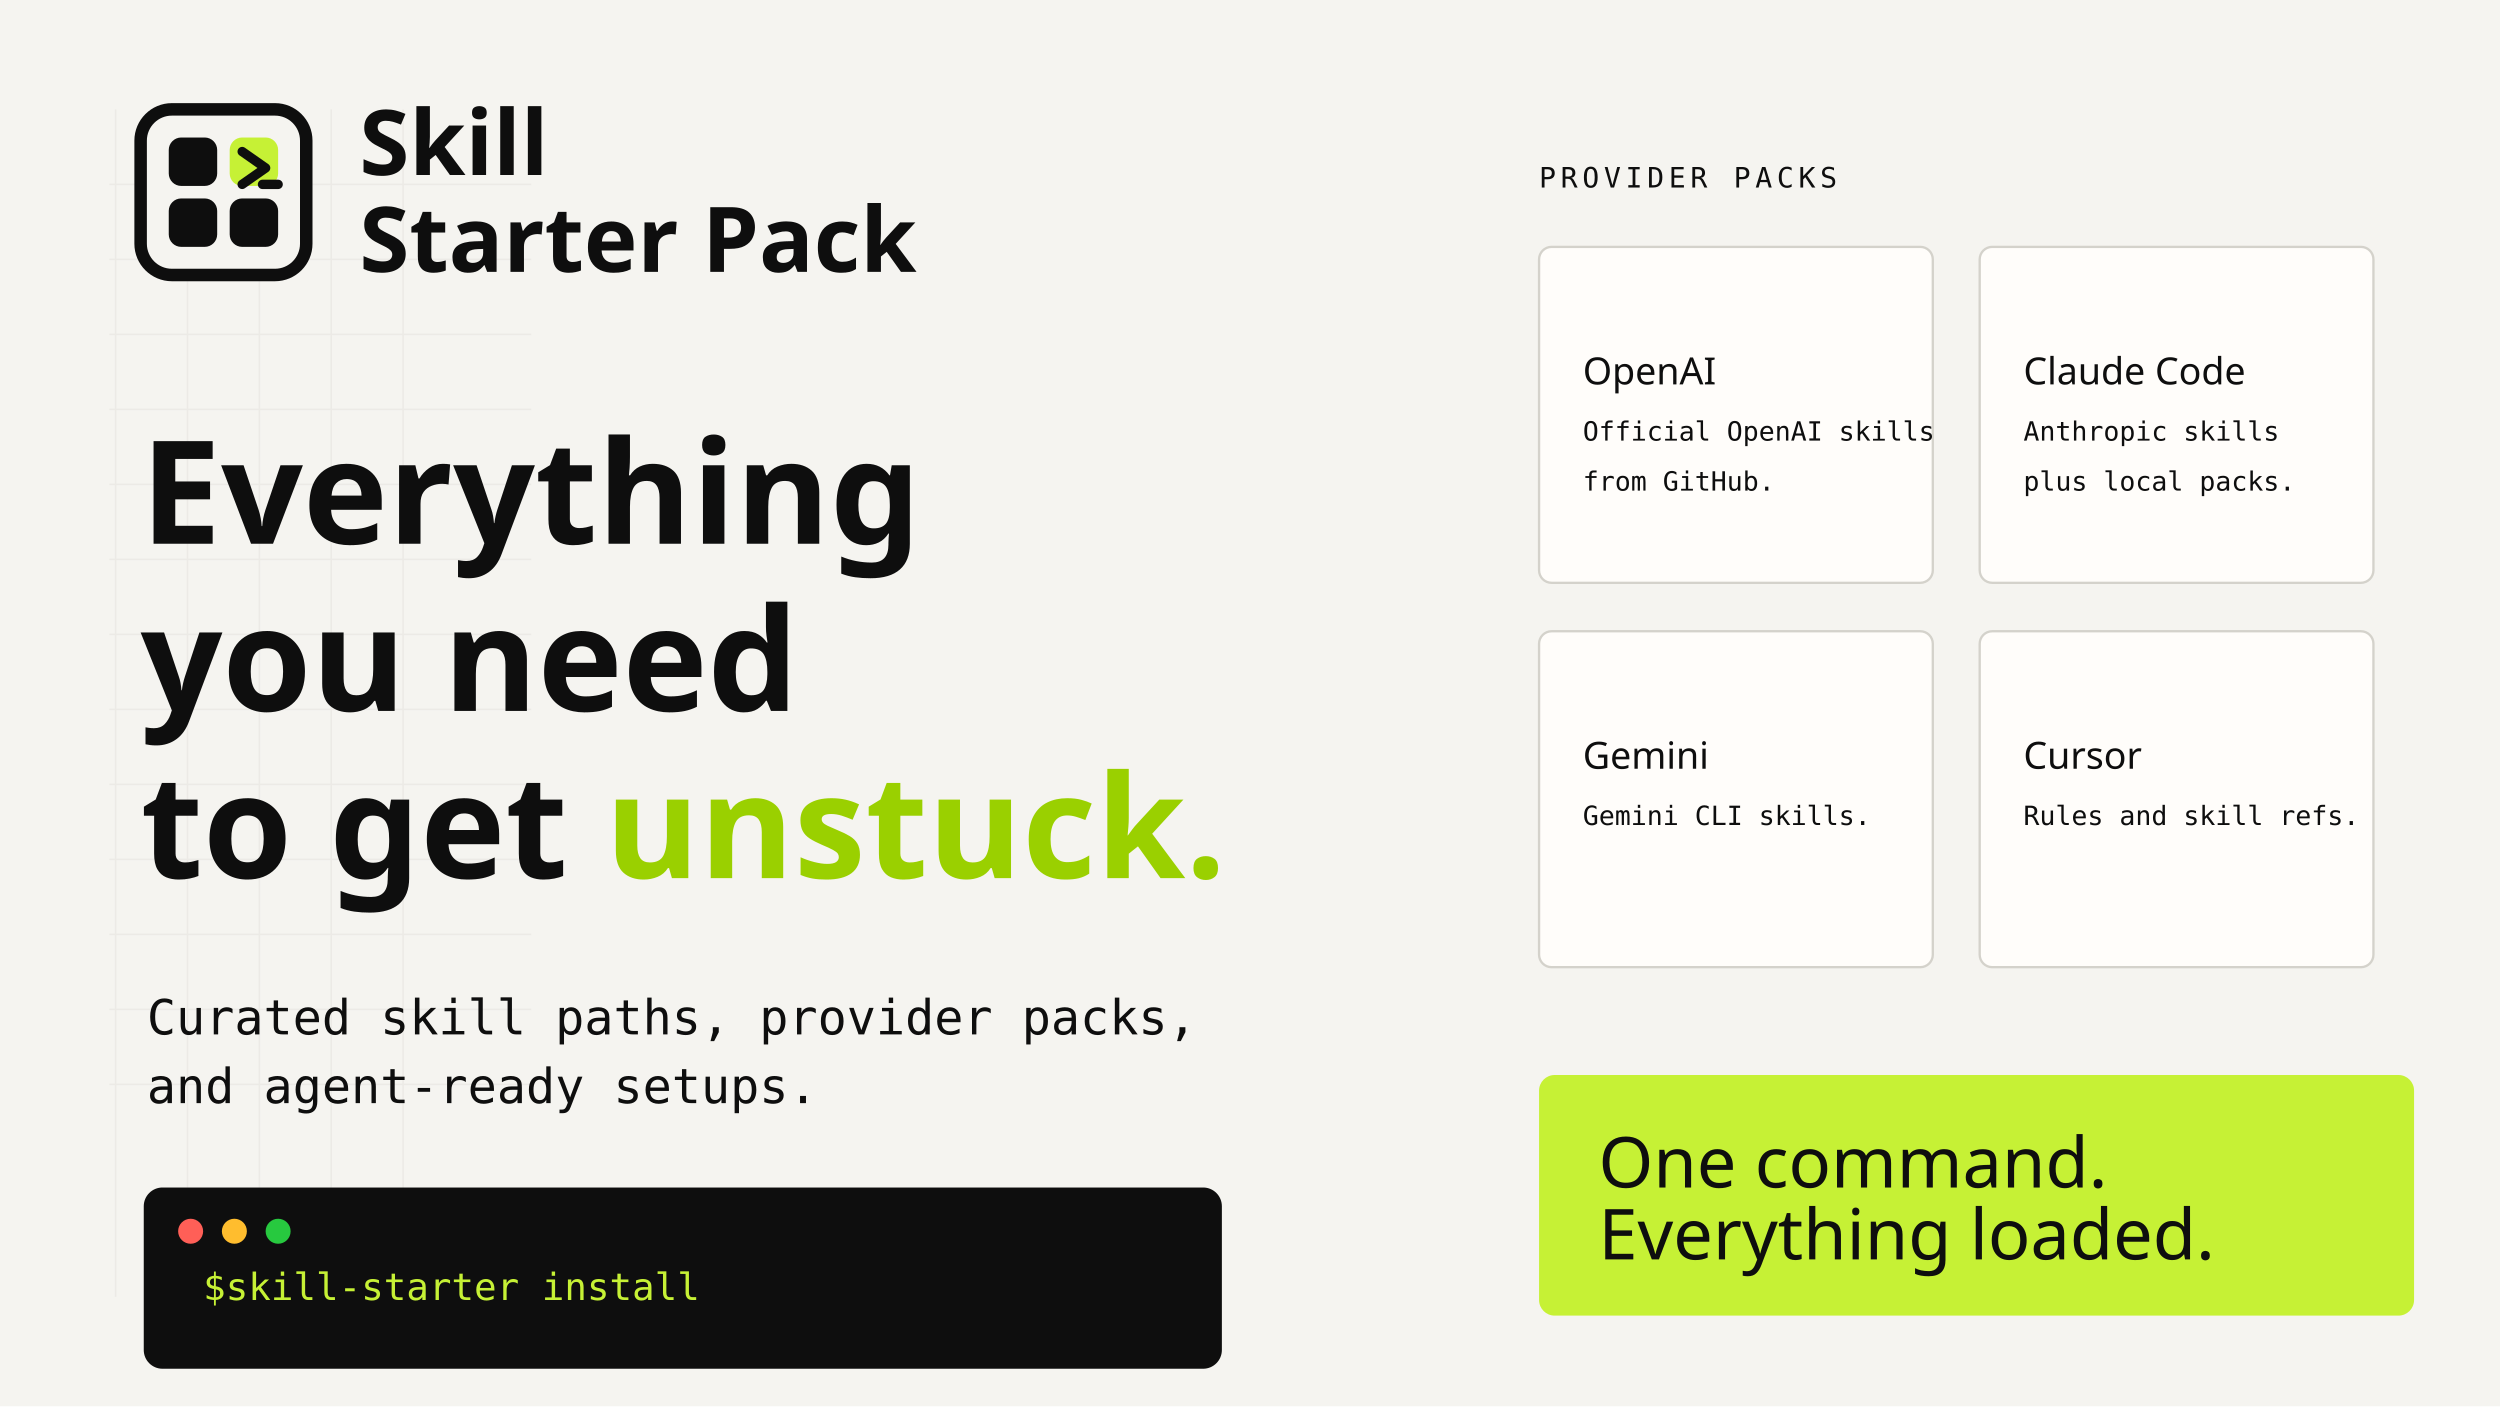
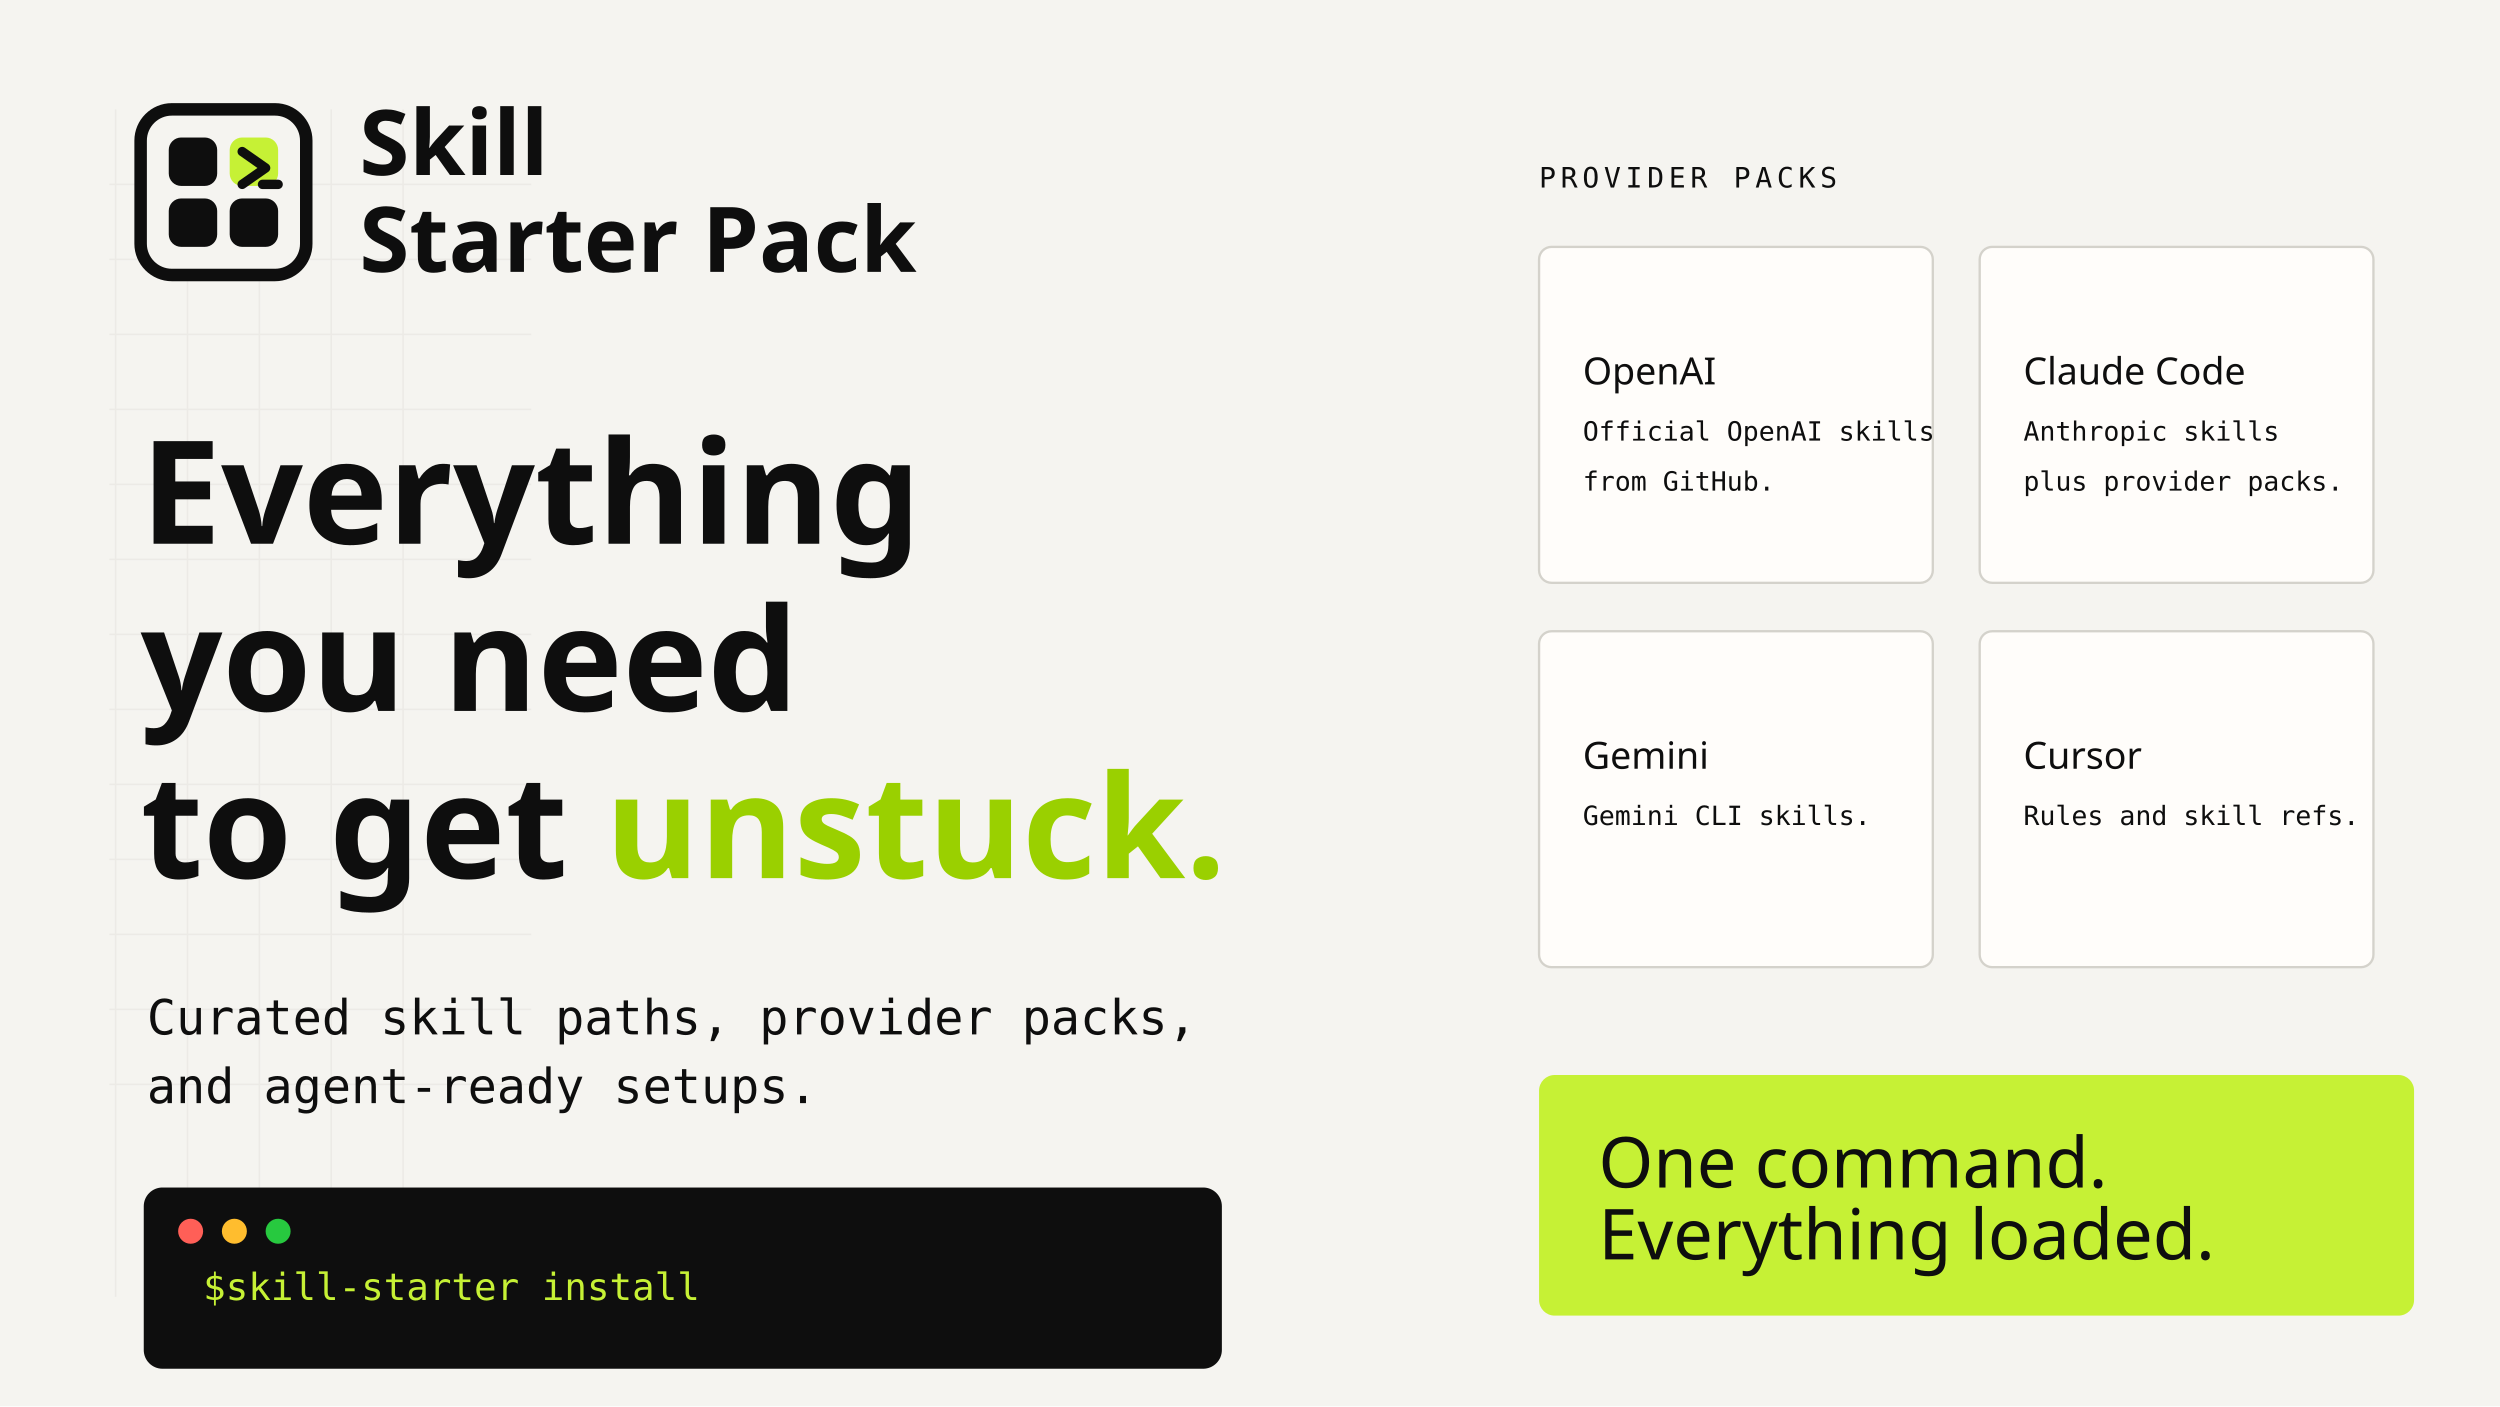
<svg xmlns="http://www.w3.org/2000/svg" width="1600" height="900" viewBox="0 0 1600 900" fill="none">
  <rect width="1600" height="900" fill="#f5f4f0" />
  <g opacity=".28" stroke="#d4d2cb" stroke-width="1">
    <path d="M74 70v760M120 70v760M166 70v760M212 70v760M258 70v760" />
    <path d="M70 118h270M70 166h270M70 214h270M70 262h270M70 310h270M70 358h270M70 406h270M70 454h270M70 502h270M70 550h270M70 598h270M70 646h270M70 694h270" />
  </g>
  <g transform="translate(90 70)">
    <rect x="0" y="0" width="106" height="106" rx="20" fill="#f5f4f0" stroke="#0e0e0e" stroke-width="8" />
    <rect x="18" y="18" width="31" height="31" rx="8" fill="#0e0e0e" />
    <rect x="57" y="18" width="31" height="31" rx="8" fill="#c6f135" />
    <rect x="18" y="57" width="31" height="31" rx="8" fill="#0e0e0e" />
    <rect x="57" y="57" width="31" height="31" rx="8" fill="#0e0e0e" />
    <path d="M65 27l15 10.5L65 48" stroke="#0e0e0e" stroke-width="6" stroke-linecap="round" stroke-linejoin="round" />
    <path d="M78 48h10" stroke="#0e0e0e" stroke-width="6" stroke-linecap="round" />
  </g>
  <text x="230" y="112" fill="#0e0e0e" font-family="Arial Black, Syne, sans-serif" font-size="58" font-weight="900">Skill</text>
  <text x="230" y="174" fill="#0e0e0e" font-family="Arial Black, Syne, sans-serif" font-size="58" font-weight="900">Starter Pack</text>
  <text x="90" y="348" fill="#0e0e0e" font-family="Arial Black, Syne, sans-serif" font-size="92" font-weight="900">Everything</text>
  <text x="90" y="455" fill="#0e0e0e" font-family="Arial Black, Syne, sans-serif" font-size="92" font-weight="900">you need</text>
  <text x="90" y="562" fill="#0e0e0e" font-family="Arial Black, Syne, sans-serif" font-size="92" font-weight="900">to get <tspan fill="#9ad000">unstuck.</tspan>
  </text>
  <text x="94" y="662" fill="#0e0e0e" font-family="DM Mono, Consolas, monospace" font-size="31">Curated skill paths, provider packs,</text>
  <text x="94" y="706" fill="#0e0e0e" font-family="DM Mono, Consolas, monospace" font-size="31">and agent-ready setups.</text>
  <g transform="translate(92 760)">
    <rect width="690" height="116" rx="12" fill="#0e0e0e" />
    <circle cx="30" cy="28" r="8" fill="#ff5f57" />
    <circle cx="58" cy="28" r="8" fill="#ffbd2e" />
    <circle cx="86" cy="28" r="8" fill="#27c93f" />
    <text x="38" y="72" fill="#c6f135" font-family="DM Mono, Consolas, monospace" font-size="24">$skill-starter install</text>
  </g>
  <g transform="translate(985 120)">
    <text x="0" y="0" fill="#0e0e0e" font-family="DM Mono, Consolas, monospace" font-size="18" letter-spacing="3">PROVIDER PACKS</text>
    <g transform="translate(0 38)">
      <rect width="252" height="215" rx="8" fill="#fffdfa" stroke="#d4d2cb" stroke-width="1.5" />
      <text x="28" y="88" fill="#0e0e0e" font-family="Arial Black, Syne, sans-serif" font-size="24">OpenAI</text>
      <text x="28" y="124" fill="#0e0e0e" font-family="DM Mono, Consolas, monospace" font-size="17">Official OpenAI skills</text>
      <text x="28" y="156" fill="#0e0e0e" font-family="DM Mono, Consolas, monospace" font-size="17">from GitHub.</text>
    </g>
    <g transform="translate(282 38)">
      <rect width="252" height="215" rx="8" fill="#fffdfa" stroke="#d4d2cb" stroke-width="1.5" />
      <text x="28" y="88" fill="#0e0e0e" font-family="Arial Black, Syne, sans-serif" font-size="24">Claude Code</text>
      <text x="28" y="124" fill="#0e0e0e" font-family="DM Mono, Consolas, monospace" font-size="17">Anthropic skills</text>
-       <text x="28" y="156" fill="#0e0e0e" font-family="DM Mono, Consolas, monospace" font-size="17">plus local packs.</text>
+       <text x="28" y="156" fill="#0e0e0e" font-family="DM Mono, Consolas, monospace" font-size="17">plus provider packs.</text>
    </g>
    <g transform="translate(0 284)">
      <rect width="252" height="215" rx="8" fill="#fffdfa" stroke="#d4d2cb" stroke-width="1.5" />
      <text x="28" y="88" fill="#0e0e0e" font-family="Arial Black, Syne, sans-serif" font-size="24">Gemini</text>
      <text x="28" y="124" fill="#0e0e0e" font-family="DM Mono, Consolas, monospace" font-size="17">Gemini CLI skills.</text>
    </g>
    <g transform="translate(282 284)">
      <rect width="252" height="215" rx="8" fill="#fffdfa" stroke="#d4d2cb" stroke-width="1.5" />
      <text x="28" y="88" fill="#0e0e0e" font-family="Arial Black, Syne, sans-serif" font-size="24">Cursor</text>
      <text x="28" y="124" fill="#0e0e0e" font-family="DM Mono, Consolas, monospace" font-size="17">Rules and skill refs.</text>
    </g>
  </g>
  <g transform="translate(985 688)">
    <rect width="560" height="154" rx="10" fill="#c6f135" />
    <text x="38" y="72" fill="#0e0e0e" font-family="Arial Black, Syne, sans-serif" font-size="45">One command.</text>
    <text x="38" y="118" fill="#0e0e0e" font-family="Arial Black, Syne, sans-serif" font-size="45">Everything loaded.</text>
  </g>
</svg>
